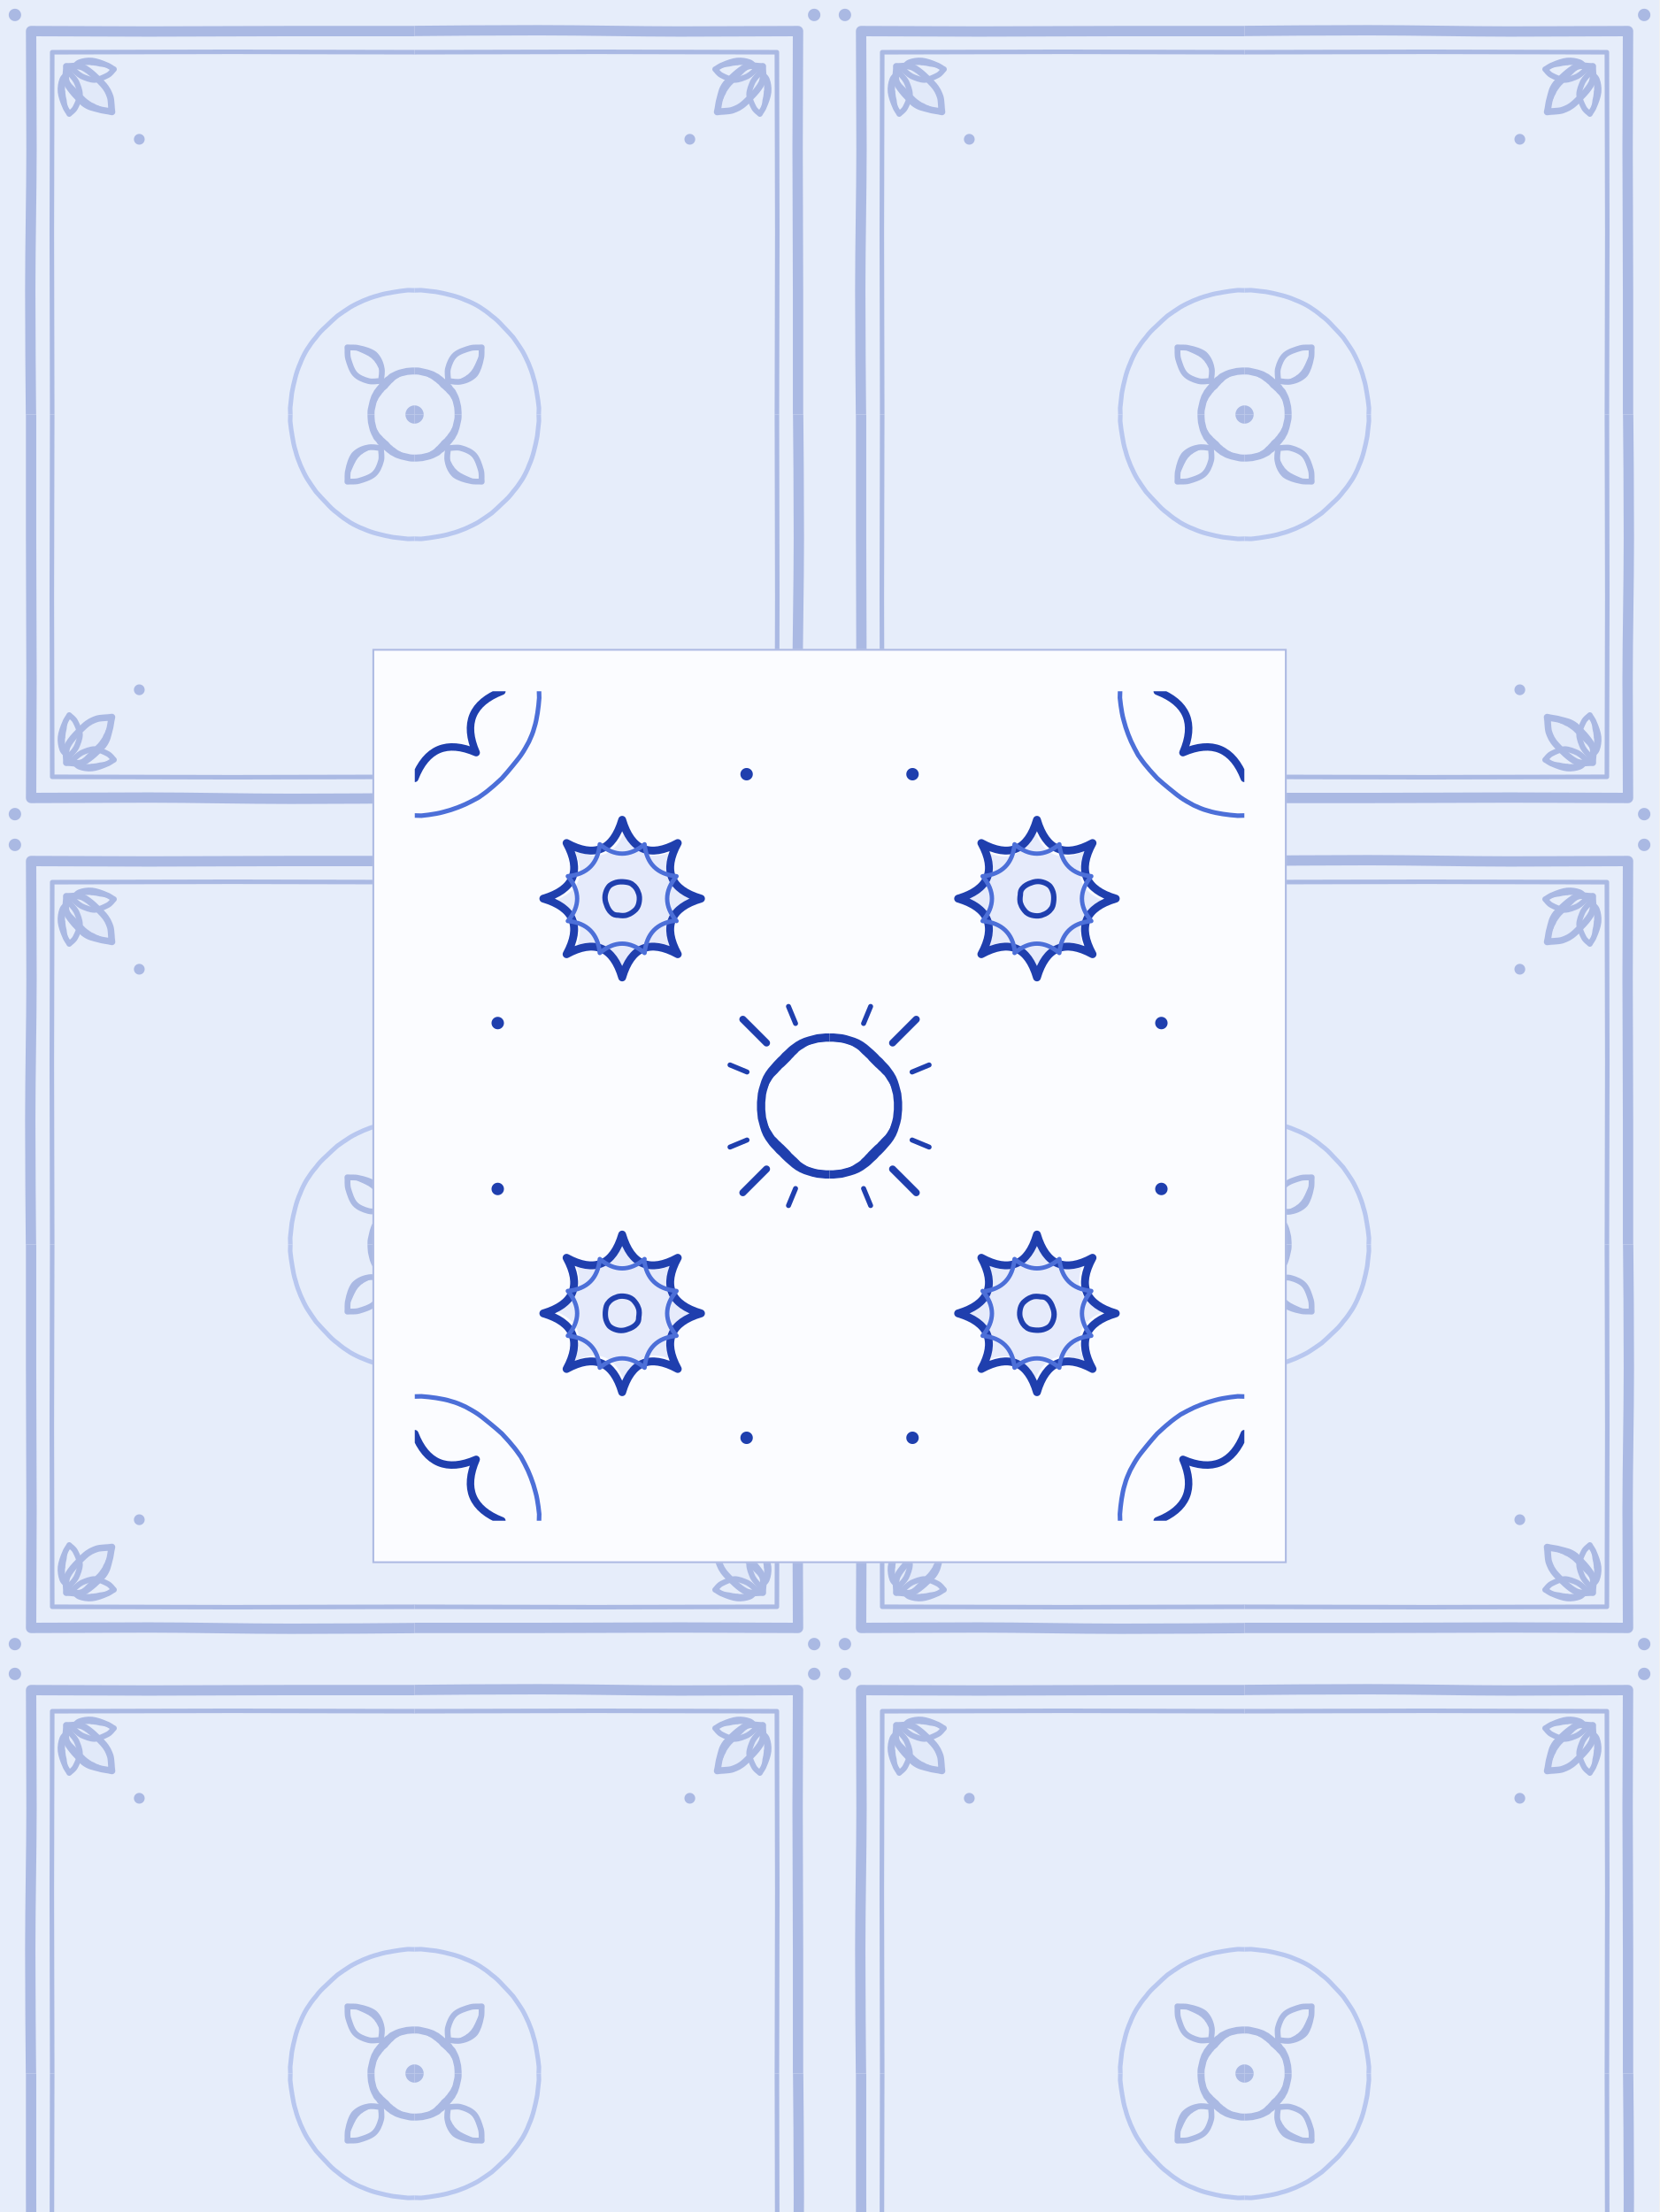
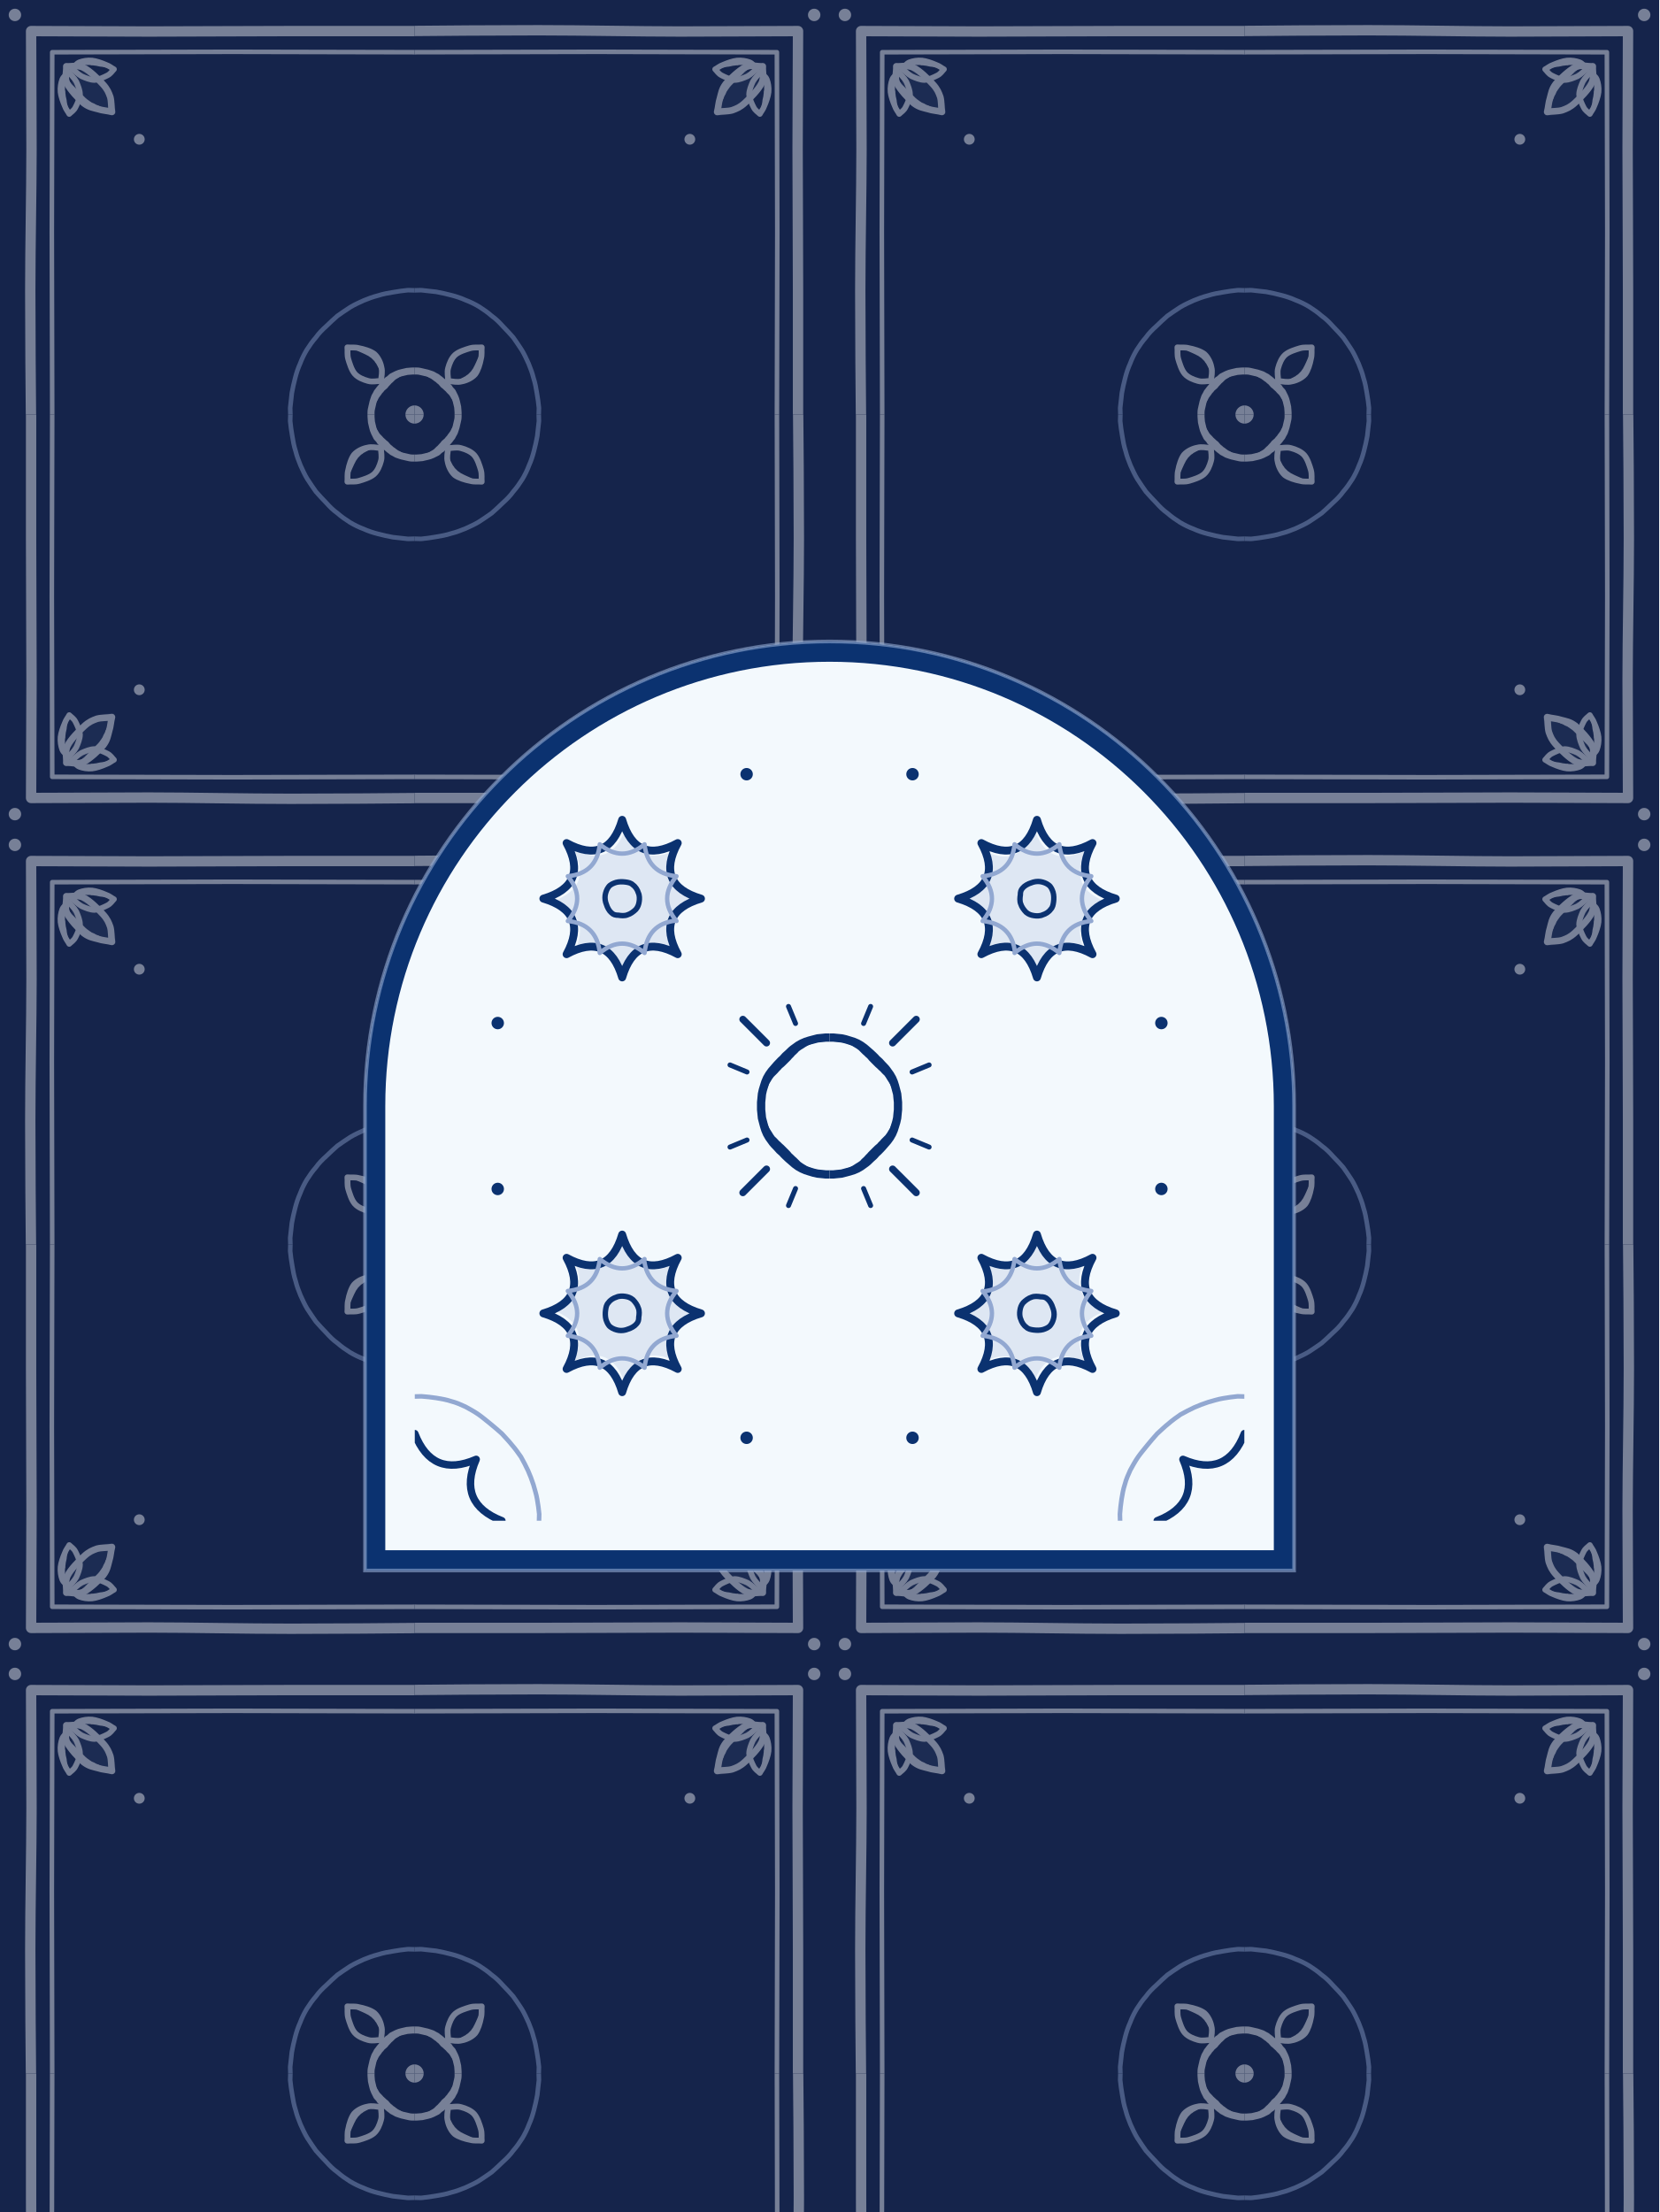
<svg xmlns="http://www.w3.org/2000/svg" viewBox="0 0 900 1200" width="900" height="1200">
  <defs>
    <symbol id="bg" viewBox="0 0 100 100">
      <g>
-         <g fill="#4C6FD8" fill-opacity="0.12">
+         <g fill="#92A8D1" fill-opacity="0.14">
          <path d="M20.9 16.8C22.3 16.9 24.5 19.7 25.6 20.9C26.7 22.1 27 22.9 27.4 24C27.7 25.1 28.2 27 27.8 27.5C27.3 28 25.6 27.2 24.4 26.9C23.3 26.5 22.3 26.5 21 25.5C19.8 24.4 17.1 22.1 17 20.7C17 19.3 19.5 16.8 20.9 16.8Z" />
        </g>
-         <g fill="none" stroke="#1F3FAE" stroke-linecap="round" stroke-linejoin="round">
+         <g fill="none" stroke="#FFFFFF" stroke-linecap="round" stroke-linejoin="round">
          <path d="M7.5 104C7.4 92.7 7.3 81.4 7.3 70.1C7.3 58.8 7.6 46.5 7.6 36C7.6 25.6 7.5 17 7.5 7.5C17 7.5 25.5 7.6 35.9 7.6C46.3 7.6 58.5 7.5 69.9 7.5C81.2 7.5 92.6 7.5 104 7.5" stroke-width="2.5" />
          <path d="M12.6 104C12.6 88 12.5 71.2 12.5 56C12.5 40.8 12.6 27.1 12.6 12.6C27.1 12.6 40.8 12.5 56 12.5C71.2 12.5 88 12.6 104 12.6" stroke-width="1.1" />
          <path d="M16 16C17.4 16.1 18.6 15.6 20.1 16.3C21.6 17 23.7 19.1 24.8 20.3C25.9 21.5 26.2 22.3 26.6 23.4C26.9 24.5 26.8 25.8 27 27C25.9 26.7 24.8 26.7 23.6 26.3C22.5 26 21.5 25.9 20.2 24.9C19 23.9 16.9 21.6 16.2 20.2C15.5 18.7 16.1 17.4 16 16" stroke-width="1.6" />
          <path d="M24.9 26.6C24.6 26.5 24.4 26.4 24.1 26.3C23.8 26.2 23.6 26 23.3 25.9C23 25.8 22.8 25.7 22.5 25.5C22.3 25.4 22 25.3 21.8 25.2C21.6 25 21.3 24.9 21.1 24.7C20.8 24.5 20.5 24.3 20.2 24C19.9 23.7 19.5 23.3 19.1 22.9C18.7 22.6 18.2 22.1 17.9 21.7C17.5 21.3 17.1 20.9 16.8 20.6C16.5 20.2 16.3 19.9 16.1 19.6C16 19.2 16 18.9 15.9 18.6" stroke-width="1.12" />
          <path d="M16.6 17.4C17.2 18.2 17.9 18.8 18.4 19.7C18.8 20.6 19.3 21.8 19.3 22.8C19.2 23.9 18.6 25.1 18.2 25.9C17.8 26.7 17.2 27 16.7 27.5C16.4 26.9 15.9 26.4 15.6 25.5C15.2 24.6 14.7 23.2 14.6 22.2C14.5 21.1 14.7 20 15 19.2C15.3 18.4 16.1 18 16.6 17.4" stroke-width="1.35" />
          <path d="M16 26.4C16 26.2 15.9 26 15.8 25.8C15.8 25.6 15.8 25.3 15.7 25.1C15.7 24.8 15.6 24.5 15.6 24.2C15.5 23.9 15.5 23.6 15.4 23.3C15.4 23 15.3 22.7 15.3 22.5C15.3 22.2 15.3 22 15.2 21.7C15.2 21.5 15.2 21.3 15.2 21C15.2 20.8 15.2 20.5 15.2 20.3C15.2 20.1 15.2 19.8 15.2 19.6C15.2 19.4 15.2 19.2 15.2 19C15.3 18.8 15.4 18.6 15.5 18.4" stroke-width="0.95" />
          <path d="M17.4 16.6C18.2 17.2 18.8 17.9 19.7 18.4C20.6 18.8 21.8 19.3 22.8 19.3C23.9 19.2 25.1 18.6 25.9 18.2C26.7 17.8 27 17.2 27.5 16.7C26.9 16.4 26.4 15.9 25.5 15.6C24.6 15.2 23.2 14.7 22.2 14.6C21.1 14.5 20 14.7 19.2 15C18.4 15.3 18 16.1 17.4 16.6" stroke-width="1.35" />
          <path d="M26.4 16C26.2 16 26 15.9 25.8 15.8C25.6 15.8 25.3 15.8 25.1 15.7C24.8 15.7 24.5 15.6 24.2 15.6C23.9 15.5 23.6 15.5 23.3 15.4C23 15.4 22.7 15.3 22.5 15.3C22.2 15.3 22 15.3 21.7 15.2C21.5 15.2 21.3 15.2 21 15.2C20.8 15.2 20.5 15.2 20.3 15.2C20.1 15.2 19.8 15.2 19.6 15.2C19.4 15.2 19.2 15.2 19 15.2C18.8 15.3 18.6 15.4 18.4 15.5" stroke-width="0.95" />
          <path d="M89.5 100.7C89.5 100.3 89.5 99.9 89.5 99.5C89.5 99 89.6 98.6 89.7 98.2C89.8 97.8 89.9 97.3 90 96.9C90.1 96.5 90.3 96.1 90.4 95.7C90.6 95.4 90.8 95 91 94.6C91.3 94.3 91.5 93.9 91.8 93.6C92.1 93.3 92.3 92.9 92.6 92.6C92.9 92.3 93.2 92 93.5 91.7C93.9 91.5 94.2 91.2 94.5 90.9C94.9 90.7 95.3 90.5 95.7 90.3C96.1 90.1 96.5 90 96.9 89.9C97.3 89.8 97.7 89.7 98.2 89.6C98.6 89.6 99 89.5 99.5 89.5C99.9 89.5 100.3 89.5 100.7 89.5" stroke-width="1.7" />
          <path d="M89.6 98.7C89.7 98.3 89.8 98 89.9 97.7C90 97.4 90.1 97.1 90.2 96.8C90.4 96.6 90.5 96.3 90.7 96C90.8 95.7 91 95.5 91.2 95.2C91.4 95 91.5 94.8 91.7 94.5C91.9 94.3 92.1 94.1 92.3 93.8C92.5 93.6 92.8 93.4 93 93.2C93.2 92.9 93.4 92.7 93.6 92.5C93.8 92.3 94 92 94.3 91.8C94.5 91.6 94.7 91.4 94.9 91.2C95.2 91 95.4 90.8 95.7 90.7C95.9 90.5 96.2 90.4 96.5 90.2C96.8 90.1 97.1 90 97.4 89.9C97.7 89.8 98.1 89.7 98.3 89.6C98.5 89.6 98.5 89.6 98.7 89.6" stroke-width="1.19" />
          <path d="M91.9 91.9C90.9 91.9 89.8 92.2 88.8 91.9C87.7 91.6 86.4 91.1 85.6 90.2C84.8 89.3 84.3 87.6 84 86.6C83.7 85.5 83.9 84.7 83.8 83.8C84.7 83.9 85.5 83.7 86.6 84C87.7 84.2 89.4 84.7 90.3 85.4C91.2 86.2 91.8 87.5 92 88.6C92.3 89.7 92 90.8 91.9 91.9" stroke-width="1.4" />
          <path d="M85.5 83.8C85.7 83.9 85.9 83.9 86.2 84C86.4 84.1 86.6 84.3 86.9 84.4C87.2 84.5 87.5 84.7 87.8 84.8C88.2 85 88.5 85.1 88.8 85.3C89.1 85.4 89.3 85.6 89.6 85.8C89.8 85.9 89.9 86 90.1 86.2C90.3 86.4 90.5 86.6 90.7 86.8C90.8 87 91 87.3 91.2 87.5C91.3 87.8 91.5 88 91.6 88.3C91.8 88.5 91.9 88.8 92 89C92.1 89.3 92.1 89.6 92.1 89.8" stroke-width="0.98" />
-           <path d="M70.1 102.1C70.1 100.9 70 99.6 70 98.4C70.1 97.2 70.3 96 70.4 94.8C70.6 93.6 70.9 92.4 71.2 91.2C71.5 90 71.9 88.8 72.4 87.7C72.8 86.6 73.4 85.4 74 84.4C74.7 83.3 75.4 82.3 76.2 81.4C76.9 80.4 77.8 79.5 78.7 78.7C79.6 77.8 80.5 77 81.4 76.2C82.4 75.5 83.4 74.8 84.5 74.1C85.5 73.5 86.6 73 87.7 72.5C88.9 72 90 71.6 91.2 71.3C92.4 70.9 93.6 70.7 94.8 70.5C96 70.3 97.2 70.1 98.4 70C99.6 70 100.9 70.1 102.1 70.1" stroke-width="1.1" stroke="#4C6FD8" />
+           <path d="M70.1 102.1C70.1 100.9 70 99.6 70 98.4C70.1 97.2 70.3 96 70.4 94.8C70.6 93.6 70.9 92.4 71.2 91.2C71.5 90 71.9 88.8 72.4 87.7C72.8 86.6 73.4 85.4 74 84.4C74.7 83.3 75.4 82.3 76.2 81.4C76.9 80.4 77.8 79.5 78.7 78.7C79.6 77.8 80.5 77 81.4 76.2C82.4 75.5 83.4 74.8 84.5 74.1C85.5 73.5 86.6 73 87.7 72.5C88.9 72 90 71.6 91.2 71.3C92.4 70.9 93.6 70.7 94.8 70.5C96 70.3 97.2 70.1 98.4 70C99.6 70 100.9 70.1 102.1 70.1" stroke-width="1.1" stroke="#92A8D1" />
        </g>
-         <g fill="#1F3FAE">
+         <g fill="#FFFFFF">
          <circle cx="3.6" cy="3.6" r="1.5" />
          <circle cx="33.6" cy="33.6" r="1.3" />
          <circle cx="100" cy="100" r="2.2" />
        </g>
      </g>
    </symbol>
    <symbol id="win" viewBox="0 0 100 100">
      <g>
-         <g fill="#4C6FD8" fill-opacity="0.12">
+         <g fill="#92A8D1" fill-opacity="0.22">
          <path d="M68.3 50.6Q58.7 53.9 63.2 63Q54.1 58.5 50.8 68.1Q47.5 58.5 38.4 63Q42.9 53.9 33.3 50.6Q42.9 47.3 38.4 38.2Q47.5 42.7 50.8 33.1Q54.1 42.7 63.2 38.2Q58.7 47.3 68.3 50.6Z" />
        </g>
-         <g fill="none" stroke="#1F3FAE" stroke-linecap="round" stroke-linejoin="round">
+         <g fill="none" stroke="#0B3270" stroke-linecap="round" stroke-linejoin="round">
          <path d="M69 50Q57.9 53.3 63.4 63.4Q53.3 57.9 50 69Q46.7 57.9 36.6 63.4Q42.1 53.3 31 50Q42.1 46.7 36.6 36.6Q46.7 42.1 50 31Q53.3 42.1 63.4 36.6Q57.9 46.7 69 50Z" stroke-width="1.9" />
-           <path d="M62.9 55.3Q56.1 56.1 55.4 63.1Q50 58.6 44.6 63.1Q43.9 56.1 36.9 55.4Q41.4 50 36.9 44.6Q43.9 43.9 44.6 36.9Q50 41.4 55.4 36.9Q56.1 43.9 63.1 44.6Q58.6 50 63.1 55.4Z" stroke-width="1.05" stroke="#4C6FD8" />
+           <path d="M62.9 55.3Q56.1 56.1 55.4 63.1Q50 58.6 44.6 63.1Q43.9 56.1 36.9 55.4Q41.4 50 36.9 44.6Q43.9 43.9 44.6 36.9Q50 41.4 55.4 36.9Q56.1 43.9 63.1 44.6Q58.6 50 63.1 55.4Z" stroke-width="1.05" stroke="#92A8D1" />
          <path d="M54.1 50.7C54 51.4 53.8 52 53.3 52.6C52.8 53.1 52 53.7 51.3 53.9C50.6 54.2 49.7 54.1 49.1 54C48.4 54 47.9 53.9 47.4 53.4C46.9 53 46.4 52.1 46.2 51.4C45.9 50.7 45.8 49.9 45.9 49.2C46 48.5 46.3 47.7 46.7 47.2C47.1 46.6 47.9 46.3 48.5 46.1C49.2 45.9 50.1 45.9 50.8 46C51.5 46.1 52.1 46.2 52.6 46.7C53.2 47.1 53.7 47.9 53.9 48.6C54.2 49.2 54.2 50.1 54.1 50.7Z" stroke-width="1.3" />
          <path d="M21 -2L21 0Q10.2 4.2 14.8 14.8Q4.2 10.2 0 21L-2 21" stroke-width="1.8" />
-           <path d="M29.9 -2.1C29.9 -0.9 30 0.4 30 1.6C29.9 2.8 29.8 4 29.6 5.2C29.4 6.4 29.2 7.6 28.8 8.8C28.5 10 28 11.1 27.5 12.2C26.9 13.3 26.3 14.4 25.6 15.4C24.9 16.4 24.1 17.3 23.4 18.2C22.6 19.2 21.8 20.1 21 21C20.1 21.8 19.2 22.7 18.3 23.4C17.4 24.2 16.4 24.9 15.4 25.6C14.3 26.2 13.2 26.8 12.1 27.3C11 27.8 9.9 28.2 8.7 28.6C7.6 28.9 6.4 29.3 5.2 29.5C4 29.7 2.8 29.9 1.6 30C0.4 30 -0.9 29.9 -2.1 29.9" stroke-width="1.1" stroke="#4C6FD8" />
+           <path d="M29.9 -2.1C29.9 -0.9 30 0.4 30 1.6C29.9 2.8 29.8 4 29.6 5.2C29.4 6.4 29.2 7.6 28.8 8.8C28.5 10 28 11.1 27.5 12.2C26.9 13.3 26.3 14.4 25.6 15.4C24.9 16.4 24.1 17.3 23.4 18.2C22.6 19.2 21.8 20.1 21 21C20.1 21.8 19.2 22.7 18.3 23.4C17.4 24.2 16.4 24.9 15.4 25.6C14.3 26.2 13.2 26.8 12.1 27.3C11 27.8 9.9 28.2 8.7 28.6C7.6 28.9 6.4 29.3 5.2 29.5C4 29.7 2.8 29.9 1.6 30C0.4 30 -0.9 29.9 -2.1 29.9" stroke-width="1.1" stroke="#92A8D1" />
          <path d="M83.5 101.2C83.5 100.5 83.5 99.8 83.5 99.1C83.6 98.5 83.6 97.8 83.7 97.1C83.8 96.5 84 95.8 84.2 95.2C84.4 94.5 84.6 93.9 84.9 93.3C85.2 92.7 85.6 92.1 86 91.6C86.4 91.1 86.9 90.6 87.3 90.1C87.8 89.6 88.2 89.1 88.7 88.7C89.1 88.2 89.6 87.7 90.1 87.3C90.6 86.8 91 86.4 91.6 86C92.1 85.6 92.7 85.2 93.3 84.9C93.9 84.6 94.5 84.4 95.2 84.2C95.8 84 96.5 83.9 97.1 83.7C97.8 83.6 98.5 83.6 99.1 83.5C99.8 83.5 100.5 83.5 101.2 83.5" stroke-width="2" />
          <path d="M83.6 97.9C83.7 97.4 83.8 96.9 84 96.4C84.1 95.9 84.3 95.5 84.5 95C84.7 94.5 84.9 94.1 85.2 93.7C85.4 93.3 85.7 92.9 86 92.5C86.3 92.2 86.7 91.8 87 91.5C87.3 91.1 87.7 90.8 88 90.4C88.4 90.1 88.7 89.8 89.1 89.4C89.4 89.1 89.8 88.7 90.1 88.4C90.4 88 90.8 87.7 91.1 87.3C91.4 87 91.8 86.7 92.1 86.3C92.5 86 92.9 85.7 93.3 85.5C93.7 85.2 94.1 85 94.6 84.7C95 84.5 95.5 84.3 95.9 84.2C96.4 84 97.1 83.8 97.4 83.7C97.7 83.6 97.7 83.7 97.9 83.6" stroke-width="1.4" />
          <path d="M80.1 91.8L76 90.1" stroke-width="1.2" />
          <path d="M84.8 84.8L79.1 79.1" stroke-width="1.7" />
          <path d="M91.8 80.1L90.1 76" stroke-width="1.2" />
        </g>
-         <g fill="#1F3FAE">
+         <g fill="#0B3270">
          <circle cx="80" cy="20" r="1.5" />
          <circle cx="20" cy="80" r="1.5" />
        </g>
      </g>
    </symbol>
    <pattern id="p" width="450" height="450" patternUnits="userSpaceOnUse" x="0" y="0">
      <use href="#bg" x="0" y="0" width="225" height="225" />
      <use href="#bg" x="225" y="0" width="225" height="225" transform="rotate(90 337.5 112.5)" />
      <use href="#bg" x="0" y="225" width="225" height="225" transform="rotate(270 112.5 337.5)" />
      <use href="#bg" x="225" y="225" width="225" height="225" transform="rotate(180 337.5 337.5)" />
    </pattern>
  </defs>
-   <rect width="900" height="1200" fill="#E6EDFA" />
-   <rect width="900" height="1200" fill="url(#p)" opacity=".3" />
-   <rect x="202" y="352" width="496" height="496" fill="#FBFCFF" />
-   <use href="#win" x="225" y="375" width="225" height="225" />
-   <use href="#win" x="450" y="375" width="225" height="225" transform="rotate(90 562.5 487.5)" />
-   <use href="#win" x="225" y="600" width="225" height="225" transform="rotate(270 337.5 712.5)" />
-   <use href="#win" x="450" y="600" width="225" height="225" transform="rotate(180 562.5 712.5)" />
-   <rect x="202.5" y="352.5" width="495" height="495" fill="none" stroke="#1F3FAE" stroke-opacity=".35" />
+   <rect width="900" height="1200" fill="#15244B" />
+   <rect width="900" height="1200" fill="url(#p)" opacity=".42" />
+   <clipPath id="c">
+     <path d="M198 852V600A252 252 0 0 1 702 600V852Z" />
+   </clipPath>
+   <path d="M198 852V600A252 252 0 0 1 702 600V852Z" fill="#F3F9FD" />
+   <g clip-path="url(#c)">
+     <use href="#win" x="225" y="375" width="225" height="225" />
+     <use href="#win" x="450" y="375" width="225" height="225" transform="rotate(90 562.5 487.5)" />
+     <use href="#win" x="225" y="600" width="225" height="225" transform="rotate(270 337.5 712.5)" />
+     <use href="#win" x="450" y="600" width="225" height="225" transform="rotate(180 562.5 712.5)" />
+   </g>
+   <path d="M198 852V600A252 252 0 0 1 702 600V852Z" fill="none" stroke="#0B3270" stroke-width="22" clip-path="url(#c)" />
+   <path d="M198 852V600A252 252 0 0 1 702 600V852Z" fill="none" stroke="#92A8D1" stroke-opacity=".6" stroke-width="2" transform="translate(0 0)" />
</svg>
